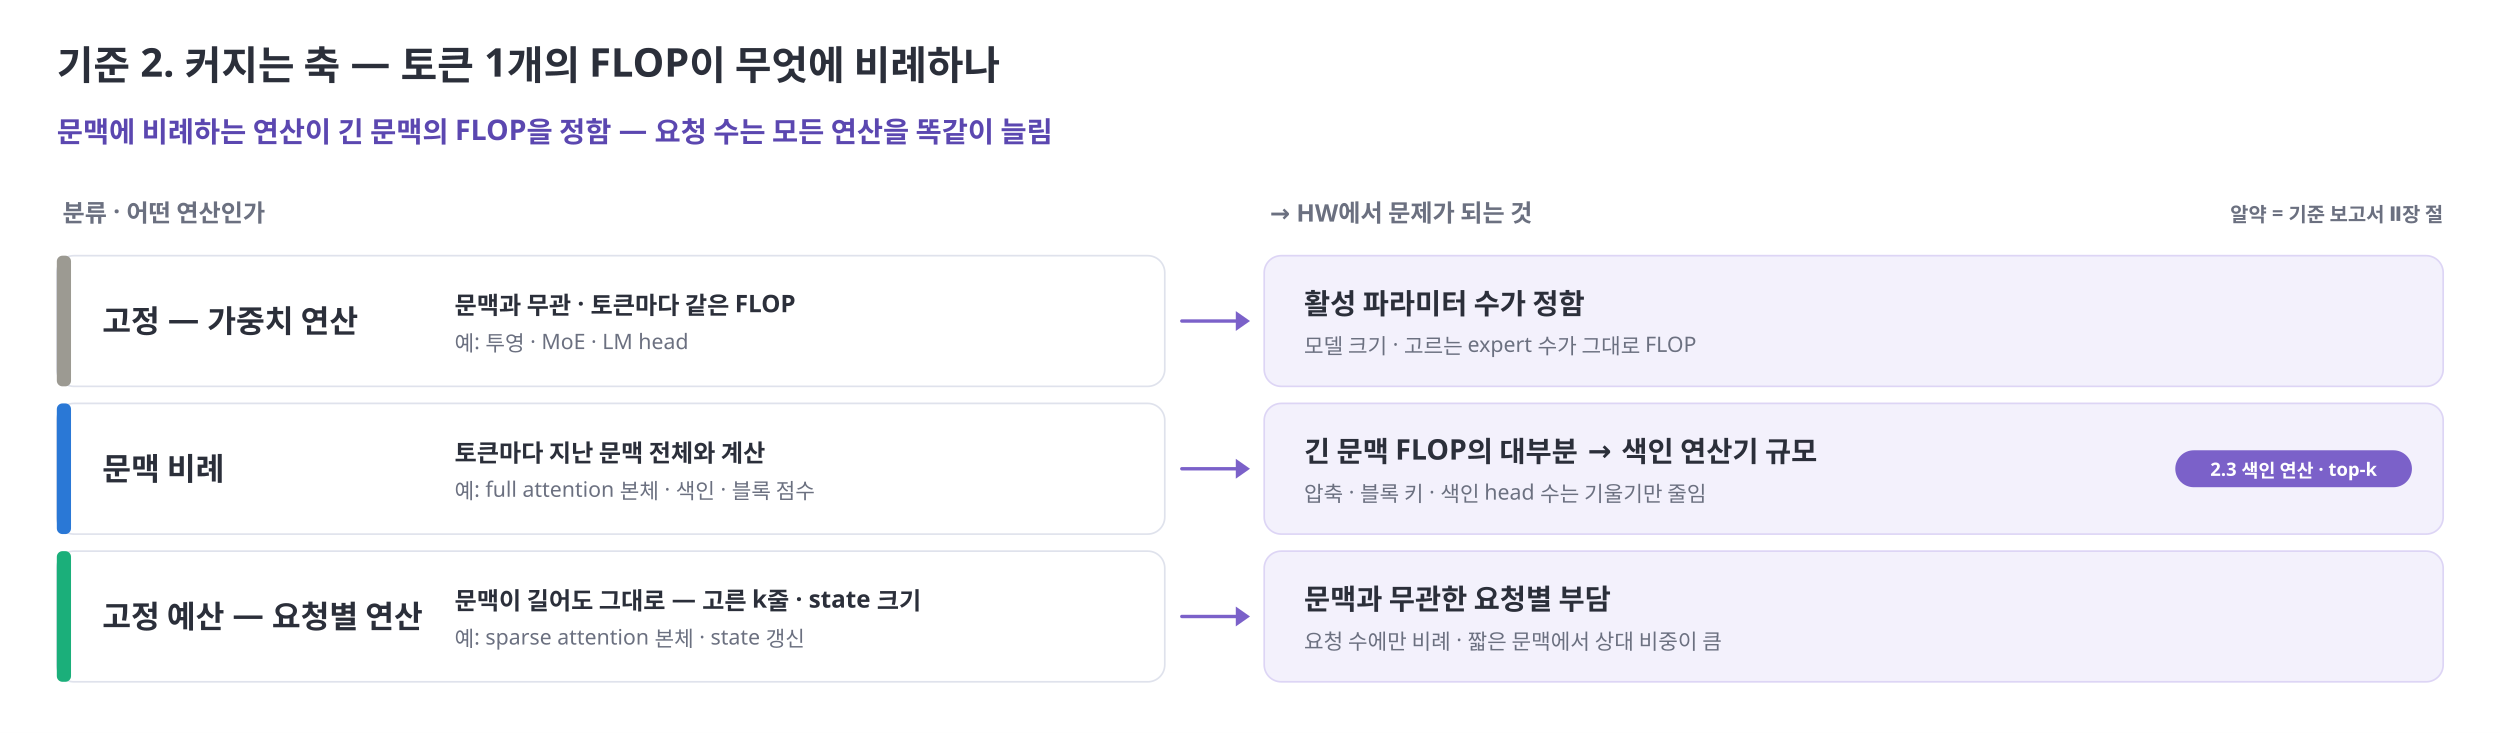
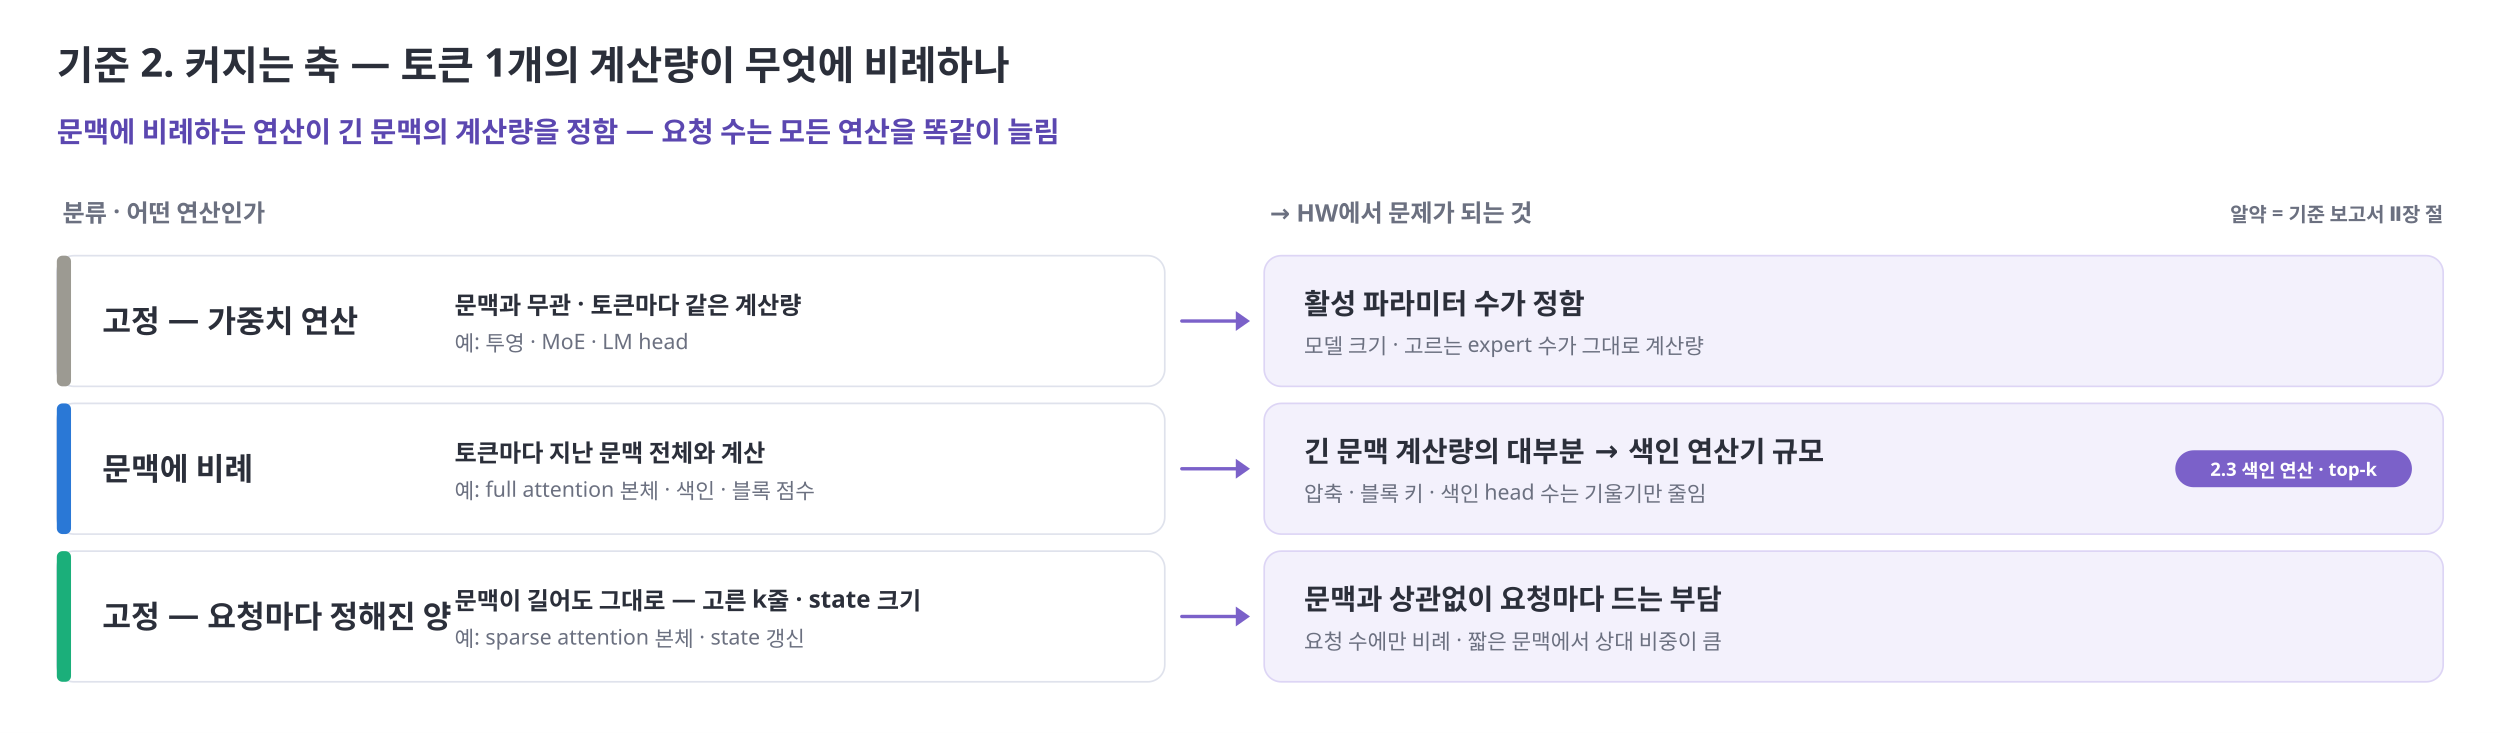
<svg xmlns="http://www.w3.org/2000/svg" viewBox="0 0 1760 516" width="1760" height="516">
  <rect width="100%" height="100%" fill="#ffffff" />
-   <text x="40.0" y="56.0" font-family="'Noto Sans KR','Malgun Gothic',sans-serif" font-size="28" text-anchor="start" font-weight="800" fill="#2b2f3a">기준 2. 커지는 축 — 토큰 1개의 FLOP이 무엇에 비례하나</text>
-   <text x="40.0" y="100.0" font-family="'Noto Sans KR','Malgun Gothic',sans-serif" font-size="20" text-anchor="start" font-weight="800" fill="#5b47b0">문맥에 비례하는 연산이 긴 문맥의 FLOP을 정함 — 요청 수는 모든 연산을 똑같이 늘림</text>
+   <text x="40.0" y="56.0" font-family="'Noto Sans KR','Malgun Gothic',sans-serif" font-size="28" text-anchor="start" font-weight="800" fill="#2b2f3a">기준 2. 커지는 축 — 토큰 1개의 계산량이 무엇에 비례하나</text>
+   <text x="40.0" y="100.0" font-family="'Noto Sans KR','Malgun Gothic',sans-serif" font-size="20" text-anchor="start" font-weight="800" fill="#5b47b0">문맥에 비례하는 연산이 긴 문맥의 계산량을 정함 — 요청 수는 모든 연산을 똑같이 늘림</text>
  <text x="44.0" y="156.0" font-family="'Noto Sans KR','Malgun Gothic',sans-serif" font-size="17" text-anchor="start" font-weight="800" fill="#6b7080">분류 · 어떤 연산인가</text>
  <text x="894.0" y="156.0" font-family="'Noto Sans KR','Malgun Gothic',sans-serif" font-size="17" text-anchor="start" font-weight="800" fill="#6b7080">→ HW에서 문제가 되는 것</text>
  <text x="1720.0" y="156.0" font-family="'Noto Sans KR','Malgun Gothic',sans-serif" font-size="14" text-anchor="end" font-weight="600" fill="#6b7080">알약 = 기준 보고서 Ⅱ장 절</text>
  <rect x="40.0" y="180.0" width="780.0" height="92.0" rx="12" fill="#ffffff" stroke="#dfe2ec" stroke-width="1.2" />
  <rect x="40.0" y="180.0" width="10.0" height="92.0" rx="4" fill="#9c9a92" stroke="none" stroke-width="1" />
  <text x="72.0" y="234.0" font-family="'Noto Sans KR','Malgun Gothic',sans-serif" font-size="22" text-anchor="start" font-weight="800" fill="#2b2f3a">고정 — 가중치 연산</text>
-   <text x="320.0" y="221.0" font-family="'Noto Sans KR','Malgun Gothic',sans-serif" font-size="17" text-anchor="start" font-weight="600" fill="#2b2f3a">문맥과 무관 · 토큰마다 같은 FLOP</text>
+   <text x="320.0" y="221.0" font-family="'Noto Sans KR','Malgun Gothic',sans-serif" font-size="17" text-anchor="start" font-weight="600" fill="#2b2f3a">문맥과 무관 · 토큰마다 같은 계산량</text>
  <text x="320.0" y="247.0" font-family="'Noto Sans KR','Malgun Gothic',sans-serif" font-size="15" text-anchor="start" font-weight="400" fill="#6b7080">예: 투영 · MoE · LM head</text>
  <line x1="832.0" y1="226.0" x2="872.0" y2="226.0" stroke="#7b61c9" stroke-width="2.4" stroke-linecap="round" />
  <path d="M870.0,219.0 L880.0,226.0 L870.0,233.0 Z" fill="#7b61c9" />
  <rect x="890.0" y="180.0" width="830.0" height="92.0" rx="12" fill="#f3f1fc" stroke="#ddd5f5" stroke-width="1.2" />
  <text x="918.0" y="221.0" font-family="'Noto Sans KR','Malgun Gothic',sans-serif" font-size="20" text-anchor="start" font-weight="800" fill="#2b2f3a">활성 파라미터 수가 정함</text>
-   <text x="918.0" y="249.0" font-family="'Noto Sans KR','Malgun Gothic',sans-serif" font-size="15" text-anchor="start" font-weight="400" fill="#6b7080">모델 크기 · 고르는 expert 수가 그대로 FLOP</text>
+   <text x="918.0" y="249.0" font-family="'Noto Sans KR','Malgun Gothic',sans-serif" font-size="15" text-anchor="start" font-weight="400" fill="#6b7080">모델 크기 · 고르는 expert 수가 그대로 계산량</text>
  <rect x="40.0" y="284.0" width="780.0" height="92.0" rx="12" fill="#ffffff" stroke="#dfe2ec" stroke-width="1.2" />
  <rect x="40.0" y="284.0" width="10.0" height="92.0" rx="4" fill="#2a78d6" stroke="none" stroke-width="1" />
-   <text x="72.0" y="338.0" font-family="'Noto Sans KR','Malgun Gothic',sans-serif" font-size="22" text-anchor="start" font-weight="800" fill="#2b2f3a">문맥 비례</text>
+   <text x="72.0" y="338.0" font-family="'Noto Sans KR','Malgun Gothic',sans-serif" font-size="22" text-anchor="start" font-weight="800" fill="#2b2f3a">문맥에 비례</text>
  <text x="320.0" y="325.0" font-family="'Noto Sans KR','Malgun Gothic',sans-serif" font-size="17" text-anchor="start" font-weight="600" fill="#2b2f3a">토큰마다 지난 문맥 전체와 계산</text>
  <text x="320.0" y="351.0" font-family="'Noto Sans KR','Malgun Gothic',sans-serif" font-size="15" text-anchor="start" font-weight="400" fill="#6b7080">예: full attention 본체 · 색인 · 블록 점수</text>
  <line x1="832.0" y1="330.0" x2="872.0" y2="330.0" stroke="#7b61c9" stroke-width="2.4" stroke-linecap="round" />
  <path d="M870.0,323.0 L880.0,330.0 L870.0,337.0 Z" fill="#7b61c9" />
  <rect x="890.0" y="284.0" width="830.0" height="92.0" rx="12" fill="#f3f1fc" stroke="#ddd5f5" stroke-width="1.2" />
-   <text x="918.0" y="325.0" font-family="'Noto Sans KR','Malgun Gothic',sans-serif" font-size="20" text-anchor="start" font-weight="800" fill="#2b2f3a">긴 문맥 FLOP의 대부분 → 색인 연산기 규모</text>
+   <text x="918.0" y="325.0" font-family="'Noto Sans KR','Malgun Gothic',sans-serif" font-size="20" text-anchor="start" font-weight="800" fill="#2b2f3a">긴 문맥 계산량의 대부분 → 색인 연산기 규모</text>
  <text x="918.0" y="353.0" font-family="'Noto Sans KR','Malgun Gothic',sans-serif" font-size="15" text-anchor="start" font-weight="400" fill="#6b7080">압축 · 블록 키 · 색인 head 수는 기울기만 줄임</text>
  <rect x="1531.4" y="317.0" width="166.6" height="26.0" rx="13" fill="#7b61c9" stroke="none" stroke-width="1.5" />
  <text x="1614.7" y="335.0" font-family="'Noto Sans KR','Malgun Gothic',sans-serif" font-size="13" text-anchor="middle" font-weight="700" fill="#ffffff">2.3 색인 연산 · top-k</text>
  <rect x="40.0" y="388.0" width="780.0" height="92.0" rx="12" fill="#ffffff" stroke="#dfe2ec" stroke-width="1.2" />
  <rect x="40.0" y="388.0" width="10.0" height="92.0" rx="4" fill="#1baf7a" stroke="none" stroke-width="1" />
-   <text x="72.0" y="442.0" font-family="'Noto Sans KR','Malgun Gothic',sans-serif" font-size="22" text-anchor="start" font-weight="800" fill="#2b2f3a">고정 예산 — 요청별 연산</text>
+   <text x="72.0" y="442.0" font-family="'Noto Sans KR','Malgun Gothic',sans-serif" font-size="22" text-anchor="start" font-weight="800" fill="#2b2f3a">고정 — 요청마다 정해진 양</text>
  <text x="320.0" y="429.0" font-family="'Noto Sans KR','Malgun Gothic',sans-serif" font-size="17" text-anchor="start" font-weight="600" fill="#2b2f3a">문맥이 길어도 그대로 — 고른 k줄 · state 크기</text>
  <text x="320.0" y="455.0" font-family="'Noto Sans KR','Malgun Gothic',sans-serif" font-size="15" text-anchor="start" font-weight="400" fill="#6b7080">예: sparse attention 본체 · state 갱신</text>
  <line x1="832.0" y1="434.0" x2="872.0" y2="434.0" stroke="#7b61c9" stroke-width="2.4" stroke-linecap="round" />
  <path d="M870.0,427.0 L880.0,434.0 L870.0,441.0 Z" fill="#7b61c9" />
  <rect x="890.0" y="388.0" width="830.0" height="92.0" rx="12" fill="#f3f1fc" stroke="#ddd5f5" stroke-width="1.2" />
-   <text x="918.0" y="429.0" font-family="'Noto Sans KR','Malgun Gothic',sans-serif" font-size="20" text-anchor="start" font-weight="800" fill="#2b2f3a">문맥과 무관한 요청별 부담</text>
+   <text x="918.0" y="429.0" font-family="'Noto Sans KR','Malgun Gothic',sans-serif" font-size="20" text-anchor="start" font-weight="800" fill="#2b2f3a">문맥과 상관없이 요청마다 드는 부담</text>
  <text x="918.0" y="457.0" font-family="'Noto Sans KR','Malgun Gothic',sans-serif" font-size="15" text-anchor="start" font-weight="400" fill="#6b7080">요청 수에만 비례 · 짧은 문맥에서 상대 비중이 큼</text>
</svg>
